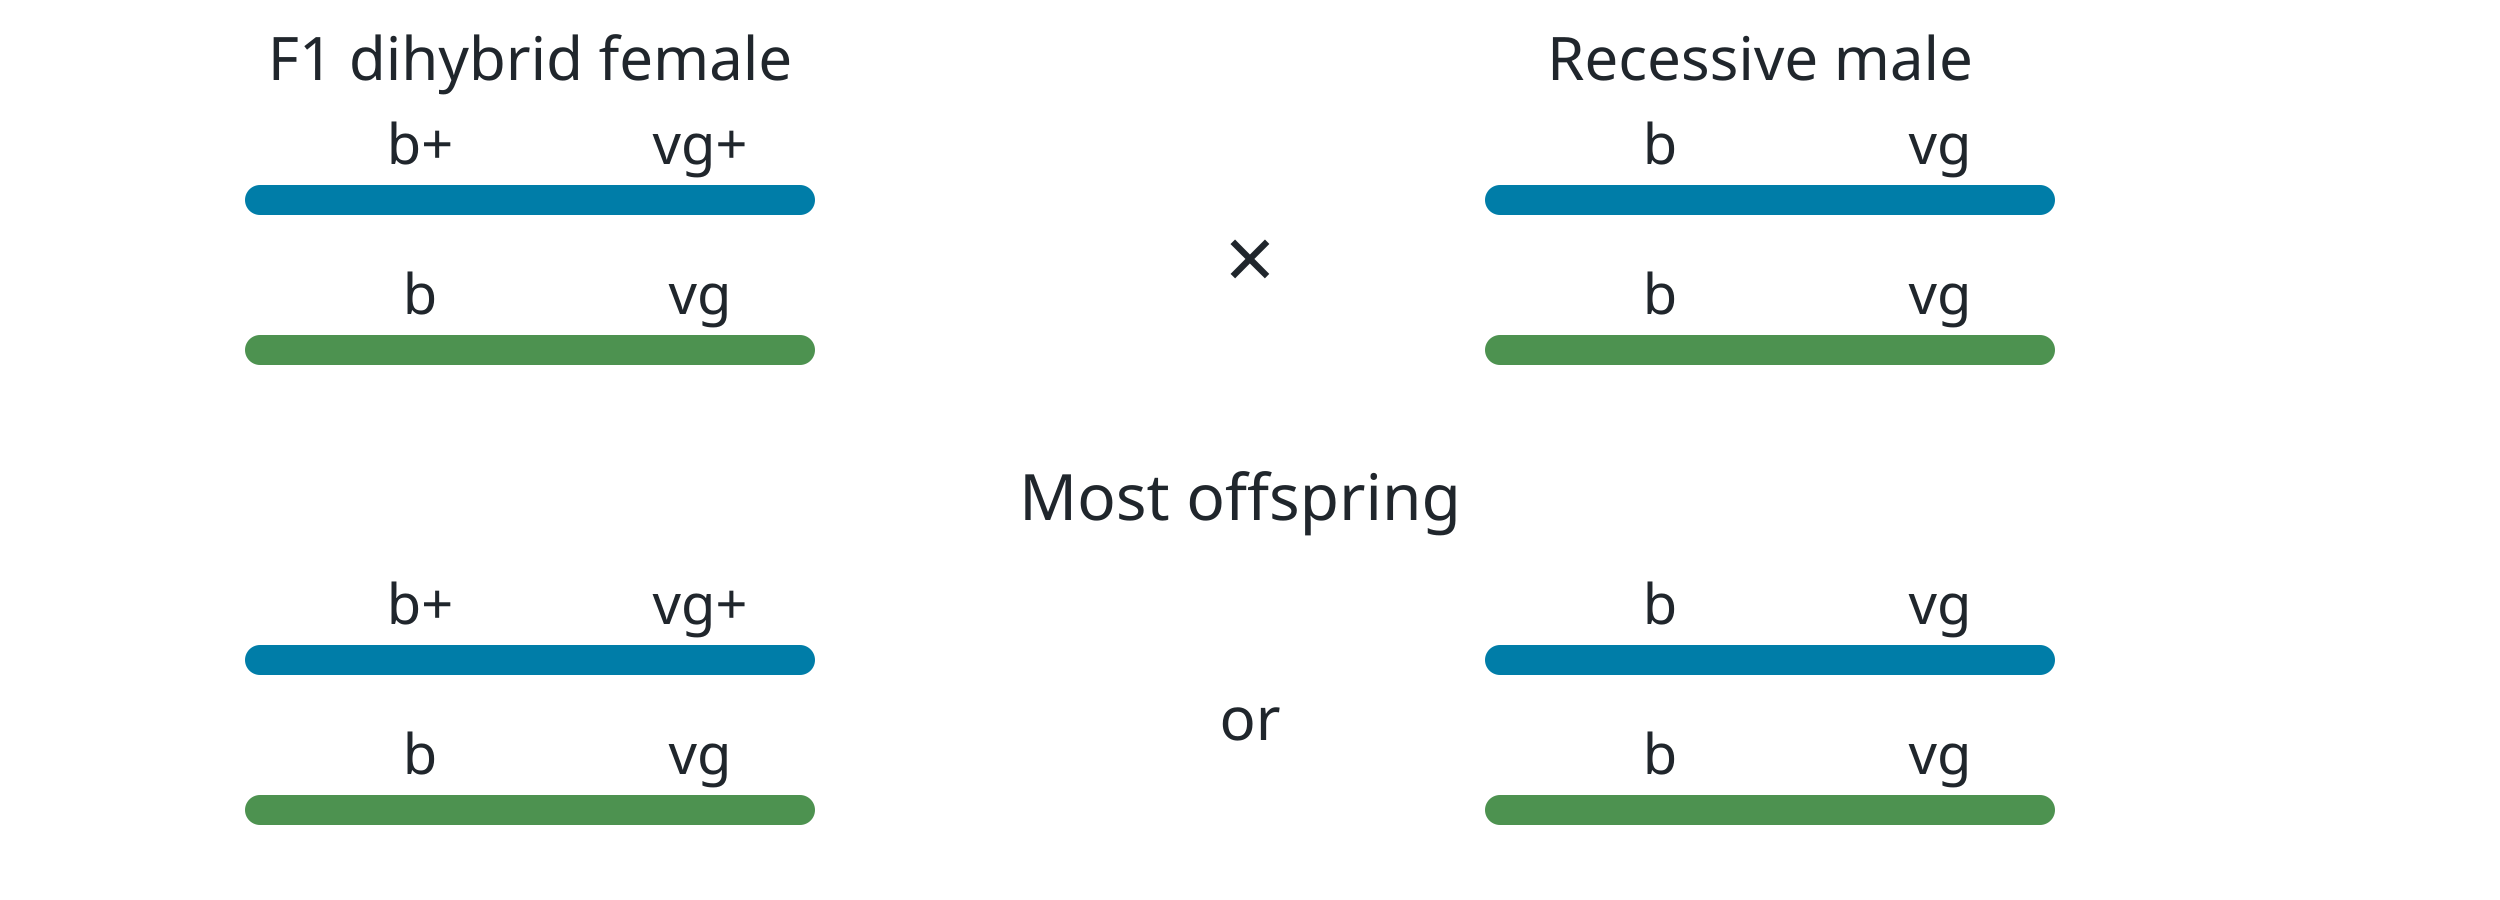
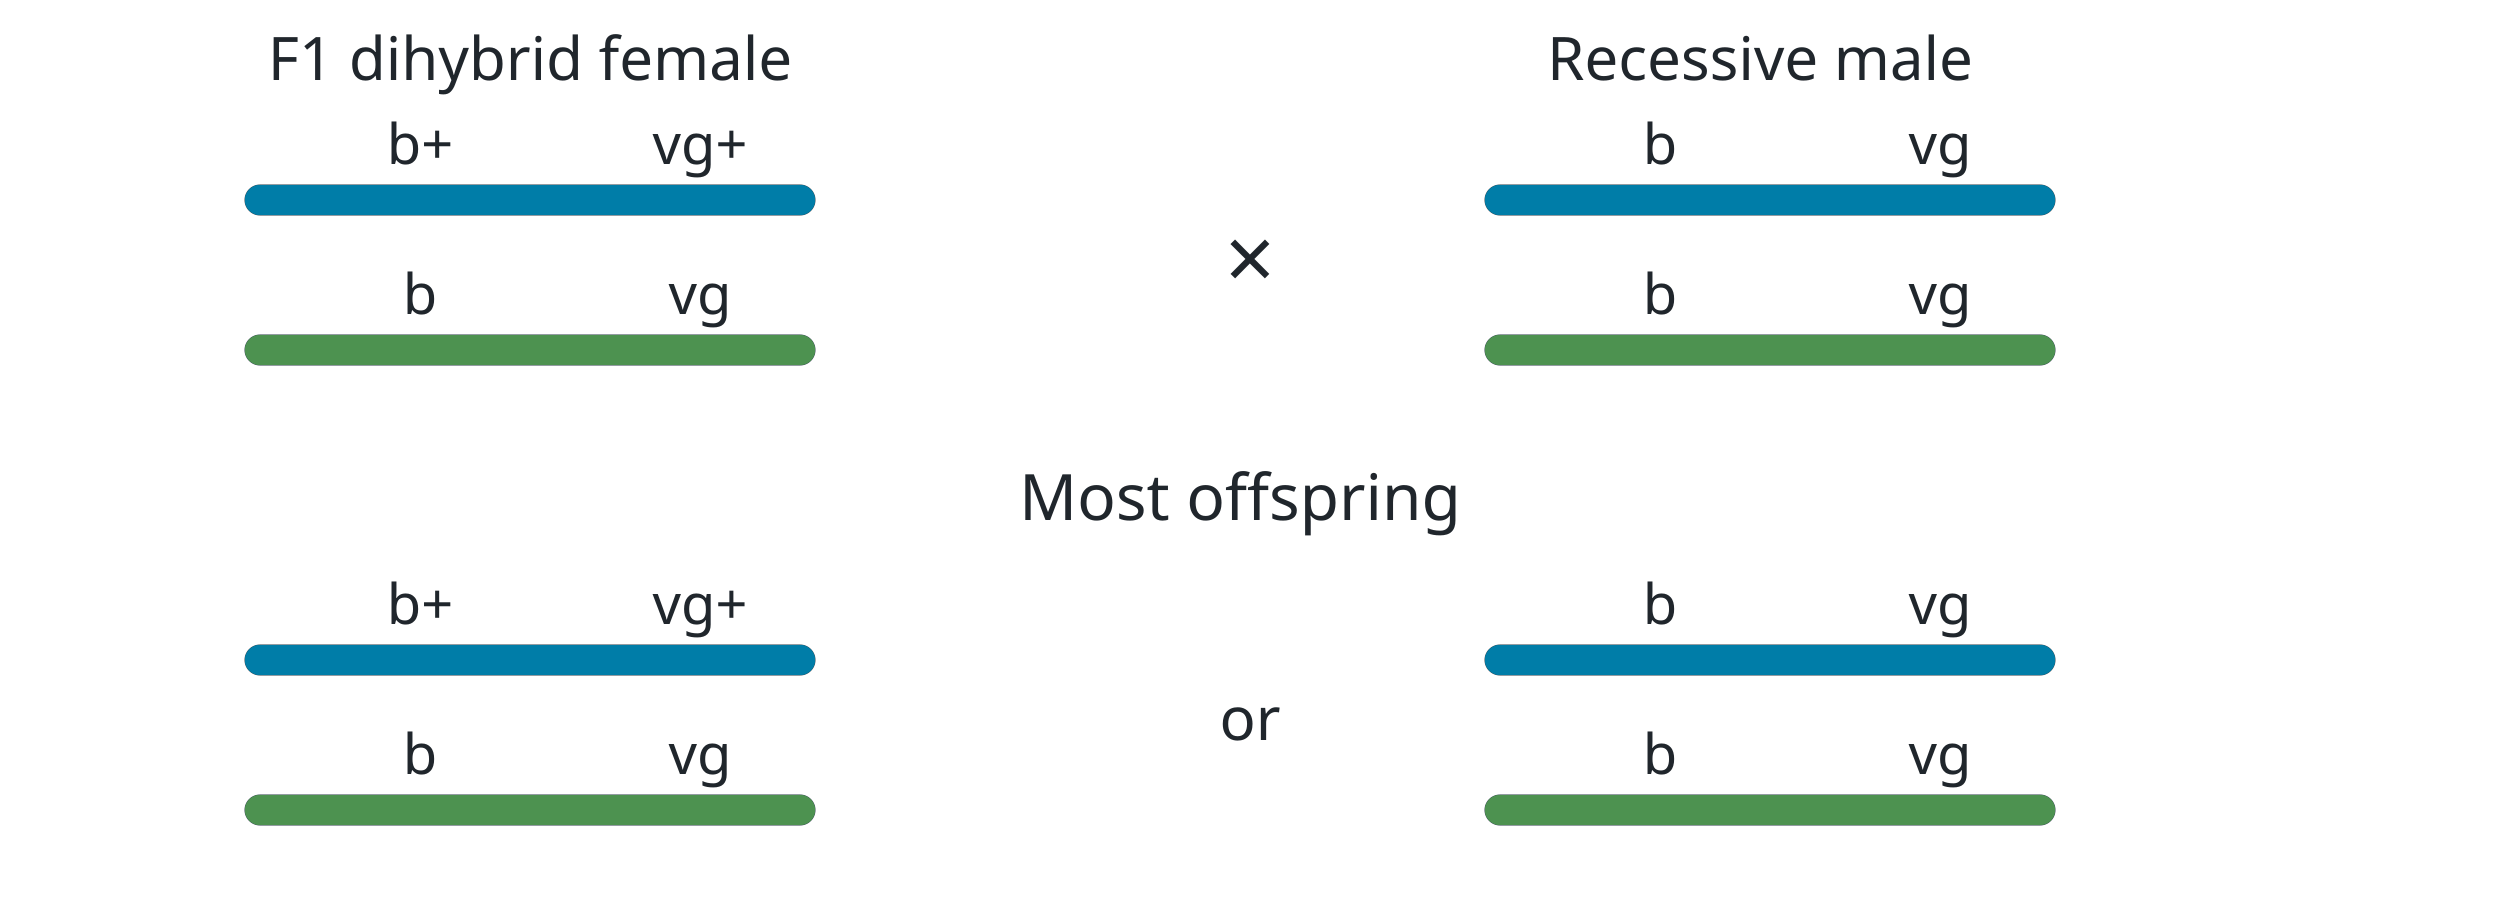
<svg xmlns="http://www.w3.org/2000/svg" width="1250" height="450" viewBox="0 0 1250 450" role="img">
  <g font-family="Atkinson Hyperlegible Next, sans-serif" fill="#20262C">
    <text x="265" y="40" font-size="30" text-anchor="middle">F1 dihybrid female</text>
    <text x="880" y="40" font-size="30" text-anchor="middle">Recessive male</text>
-     <path d="M 130 100 H 400" fill="none" stroke="#007DA8" stroke-width="15" stroke-linecap="round" stroke-linejoin="round" />
+     <g id="chromosome-0">
+       <path d="M 130.0,100.0 L 400.0,100.0" fill="none" stroke="#344651" stroke-width="15.525" stroke-linecap="round" stroke-linejoin="round" />
+       <path d="M 130.0,100.0 L 400.0,100.0" fill="none" stroke="#007DA8" stroke-width="15" stroke-linecap="round" stroke-linejoin="round" />
+       <g id="chromosome-0-region-0" data-source-label="">
+         <path d="M 130.0,100.0 L 400.0,100.0" fill="none" stroke="#007DA8" stroke-width="15" stroke-linecap="butt" stroke-linejoin="round" />
+       </g>
+       <circle cx="130.0" cy="100.0" r="7.5" fill="#007DA8" />
+       <circle cx="400.0" cy="100.0" r="7.5" fill="#007DA8" />
+     </g>
    <text x="210" y="82" font-size="28" text-anchor="middle">b+</text>
    <text x="350" y="82" font-size="28" text-anchor="middle">vg+</text>
-     <path d="M 130 175 H 400" fill="none" stroke="#4D9250" stroke-width="15" stroke-linecap="round" stroke-linejoin="round" />
+     <g id="chromosome-1">
+       <path d="M 130.0,175.0 L 400.0,175.0" fill="none" stroke="#344651" stroke-width="15.525" stroke-linecap="round" stroke-linejoin="round" />
+       <path d="M 130.0,175.0 L 400.0,175.0" fill="none" stroke="#4D9250" stroke-width="15" stroke-linecap="round" stroke-linejoin="round" />
+       <g id="chromosome-1-region-0" data-source-label="">
+         <path d="M 130.0,175.0 L 400.0,175.0" fill="none" stroke="#4D9250" stroke-width="15" stroke-linecap="butt" stroke-linejoin="round" />
+       </g>
+       <circle cx="130.0" cy="175.0" r="7.5" fill="#4D9250" />
+       <circle cx="400.0" cy="175.0" r="7.5" fill="#4D9250" />
+     </g>
    <text x="210" y="157" font-size="28" text-anchor="middle">b</text>
    <text x="350" y="157" font-size="28" text-anchor="middle">vg</text>
-     <path d="M 750 100 H 1020" fill="none" stroke="#007DA8" stroke-width="15" stroke-linecap="round" stroke-linejoin="round" />
+     <g id="chromosome-2">
+       <path d="M 750.0,100.0 L 1020.0,100.0" fill="none" stroke="#344651" stroke-width="15.525" stroke-linecap="round" stroke-linejoin="round" />
+       <path d="M 750.0,100.0 L 1020.0,100.0" fill="none" stroke="#007DA8" stroke-width="15" stroke-linecap="round" stroke-linejoin="round" />
+       <g id="chromosome-2-region-0" data-source-label="">
+         <path d="M 750.0,100.0 L 1020.0,100.0" fill="none" stroke="#007DA8" stroke-width="15" stroke-linecap="butt" stroke-linejoin="round" />
+       </g>
+       <circle cx="750.0" cy="100.0" r="7.5" fill="#007DA8" />
+       <circle cx="1020.0" cy="100.0" r="7.5" fill="#007DA8" />
+     </g>
    <text x="830" y="82" font-size="28" text-anchor="middle">b</text>
    <text x="970" y="82" font-size="28" text-anchor="middle">vg</text>
-     <path d="M 750 175 H 1020" fill="none" stroke="#4D9250" stroke-width="15" stroke-linecap="round" stroke-linejoin="round" />
+     <g id="chromosome-3">
+       <path d="M 750.0,175.0 L 1020.0,175.0" fill="none" stroke="#344651" stroke-width="15.525" stroke-linecap="round" stroke-linejoin="round" />
+       <path d="M 750.0,175.0 L 1020.0,175.0" fill="none" stroke="#4D9250" stroke-width="15" stroke-linecap="round" stroke-linejoin="round" />
+       <g id="chromosome-3-region-0" data-source-label="">
+         <path d="M 750.0,175.0 L 1020.0,175.0" fill="none" stroke="#4D9250" stroke-width="15" stroke-linecap="butt" stroke-linejoin="round" />
+       </g>
+       <circle cx="750.0" cy="175.0" r="7.5" fill="#4D9250" />
+       <circle cx="1020.0" cy="175.0" r="7.5" fill="#4D9250" />
+     </g>
    <text x="830" y="157" font-size="28" text-anchor="middle">b</text>
    <text x="970" y="157" font-size="28" text-anchor="middle">vg</text>
    <text x="625" y="145" font-size="44" text-anchor="middle">×</text>
    <text x="620" y="260" font-size="32" text-anchor="middle">Most offspring</text>
-     <path d="M 130 330 H 400" fill="none" stroke="#007DA8" stroke-width="15" stroke-linecap="round" stroke-linejoin="round" />
+     <g id="chromosome-4">
+       <path d="M 130.0,330.0 L 400.0,330.0" fill="none" stroke="#344651" stroke-width="15.525" stroke-linecap="round" stroke-linejoin="round" />
+       <path d="M 130.0,330.0 L 400.0,330.0" fill="none" stroke="#007DA8" stroke-width="15" stroke-linecap="round" stroke-linejoin="round" />
+       <g id="chromosome-4-region-0" data-source-label="">
+         <path d="M 130.0,330.0 L 400.0,330.0" fill="none" stroke="#007DA8" stroke-width="15" stroke-linecap="butt" stroke-linejoin="round" />
+       </g>
+       <circle cx="130.0" cy="330.0" r="7.5" fill="#007DA8" />
+       <circle cx="400.0" cy="330.0" r="7.5" fill="#007DA8" />
+     </g>
    <text x="210" y="312" font-size="28" text-anchor="middle">b+</text>
    <text x="350" y="312" font-size="28" text-anchor="middle">vg+</text>
-     <path d="M 130 405 H 400" fill="none" stroke="#4D9250" stroke-width="15" stroke-linecap="round" stroke-linejoin="round" />
+     <g id="chromosome-5">
+       <path d="M 130.0,405.0 L 400.0,405.0" fill="none" stroke="#344651" stroke-width="15.525" stroke-linecap="round" stroke-linejoin="round" />
+       <path d="M 130.0,405.0 L 400.0,405.0" fill="none" stroke="#4D9250" stroke-width="15" stroke-linecap="round" stroke-linejoin="round" />
+       <g id="chromosome-5-region-0" data-source-label="">
+         <path d="M 130.0,405.0 L 400.0,405.0" fill="none" stroke="#4D9250" stroke-width="15" stroke-linecap="butt" stroke-linejoin="round" />
+       </g>
+       <circle cx="130.0" cy="405.0" r="7.5" fill="#4D9250" />
+       <circle cx="400.0" cy="405.0" r="7.5" fill="#4D9250" />
+     </g>
    <text x="210" y="387" font-size="28" text-anchor="middle">b</text>
    <text x="350" y="387" font-size="28" text-anchor="middle">vg</text>
-     <path d="M 750 330 H 1020" fill="none" stroke="#007DA8" stroke-width="15" stroke-linecap="round" stroke-linejoin="round" />
+     <g id="chromosome-6">
+       <path d="M 750.0,330.0 L 1020.0,330.0" fill="none" stroke="#344651" stroke-width="15.525" stroke-linecap="round" stroke-linejoin="round" />
+       <path d="M 750.0,330.0 L 1020.0,330.0" fill="none" stroke="#007DA8" stroke-width="15" stroke-linecap="round" stroke-linejoin="round" />
+       <g id="chromosome-6-region-0" data-source-label="">
+         <path d="M 750.0,330.0 L 1020.0,330.0" fill="none" stroke="#007DA8" stroke-width="15" stroke-linecap="butt" stroke-linejoin="round" />
+       </g>
+       <circle cx="750.0" cy="330.0" r="7.5" fill="#007DA8" />
+       <circle cx="1020.0" cy="330.0" r="7.5" fill="#007DA8" />
+     </g>
    <text x="830" y="312" font-size="28" text-anchor="middle">b</text>
    <text x="970" y="312" font-size="28" text-anchor="middle">vg</text>
-     <path d="M 750 405 H 1020" fill="none" stroke="#4D9250" stroke-width="15" stroke-linecap="round" stroke-linejoin="round" />
+     <g id="chromosome-7">
+       <path d="M 750.0,405.0 L 1020.0,405.0" fill="none" stroke="#344651" stroke-width="15.525" stroke-linecap="round" stroke-linejoin="round" />
+       <path d="M 750.0,405.0 L 1020.0,405.0" fill="none" stroke="#4D9250" stroke-width="15" stroke-linecap="round" stroke-linejoin="round" />
+       <g id="chromosome-7-region-0" data-source-label="">
+         <path d="M 750.0,405.0 L 1020.0,405.0" fill="none" stroke="#4D9250" stroke-width="15" stroke-linecap="butt" stroke-linejoin="round" />
+       </g>
+       <circle cx="750.0" cy="405.0" r="7.5" fill="#4D9250" />
+       <circle cx="1020.0" cy="405.0" r="7.5" fill="#4D9250" />
+     </g>
    <text x="830" y="387" font-size="28" text-anchor="middle">b</text>
    <text x="970" y="387" font-size="28" text-anchor="middle">vg</text>
    <text x="625" y="370" font-size="30" text-anchor="middle">or</text>
  </g>
</svg>
